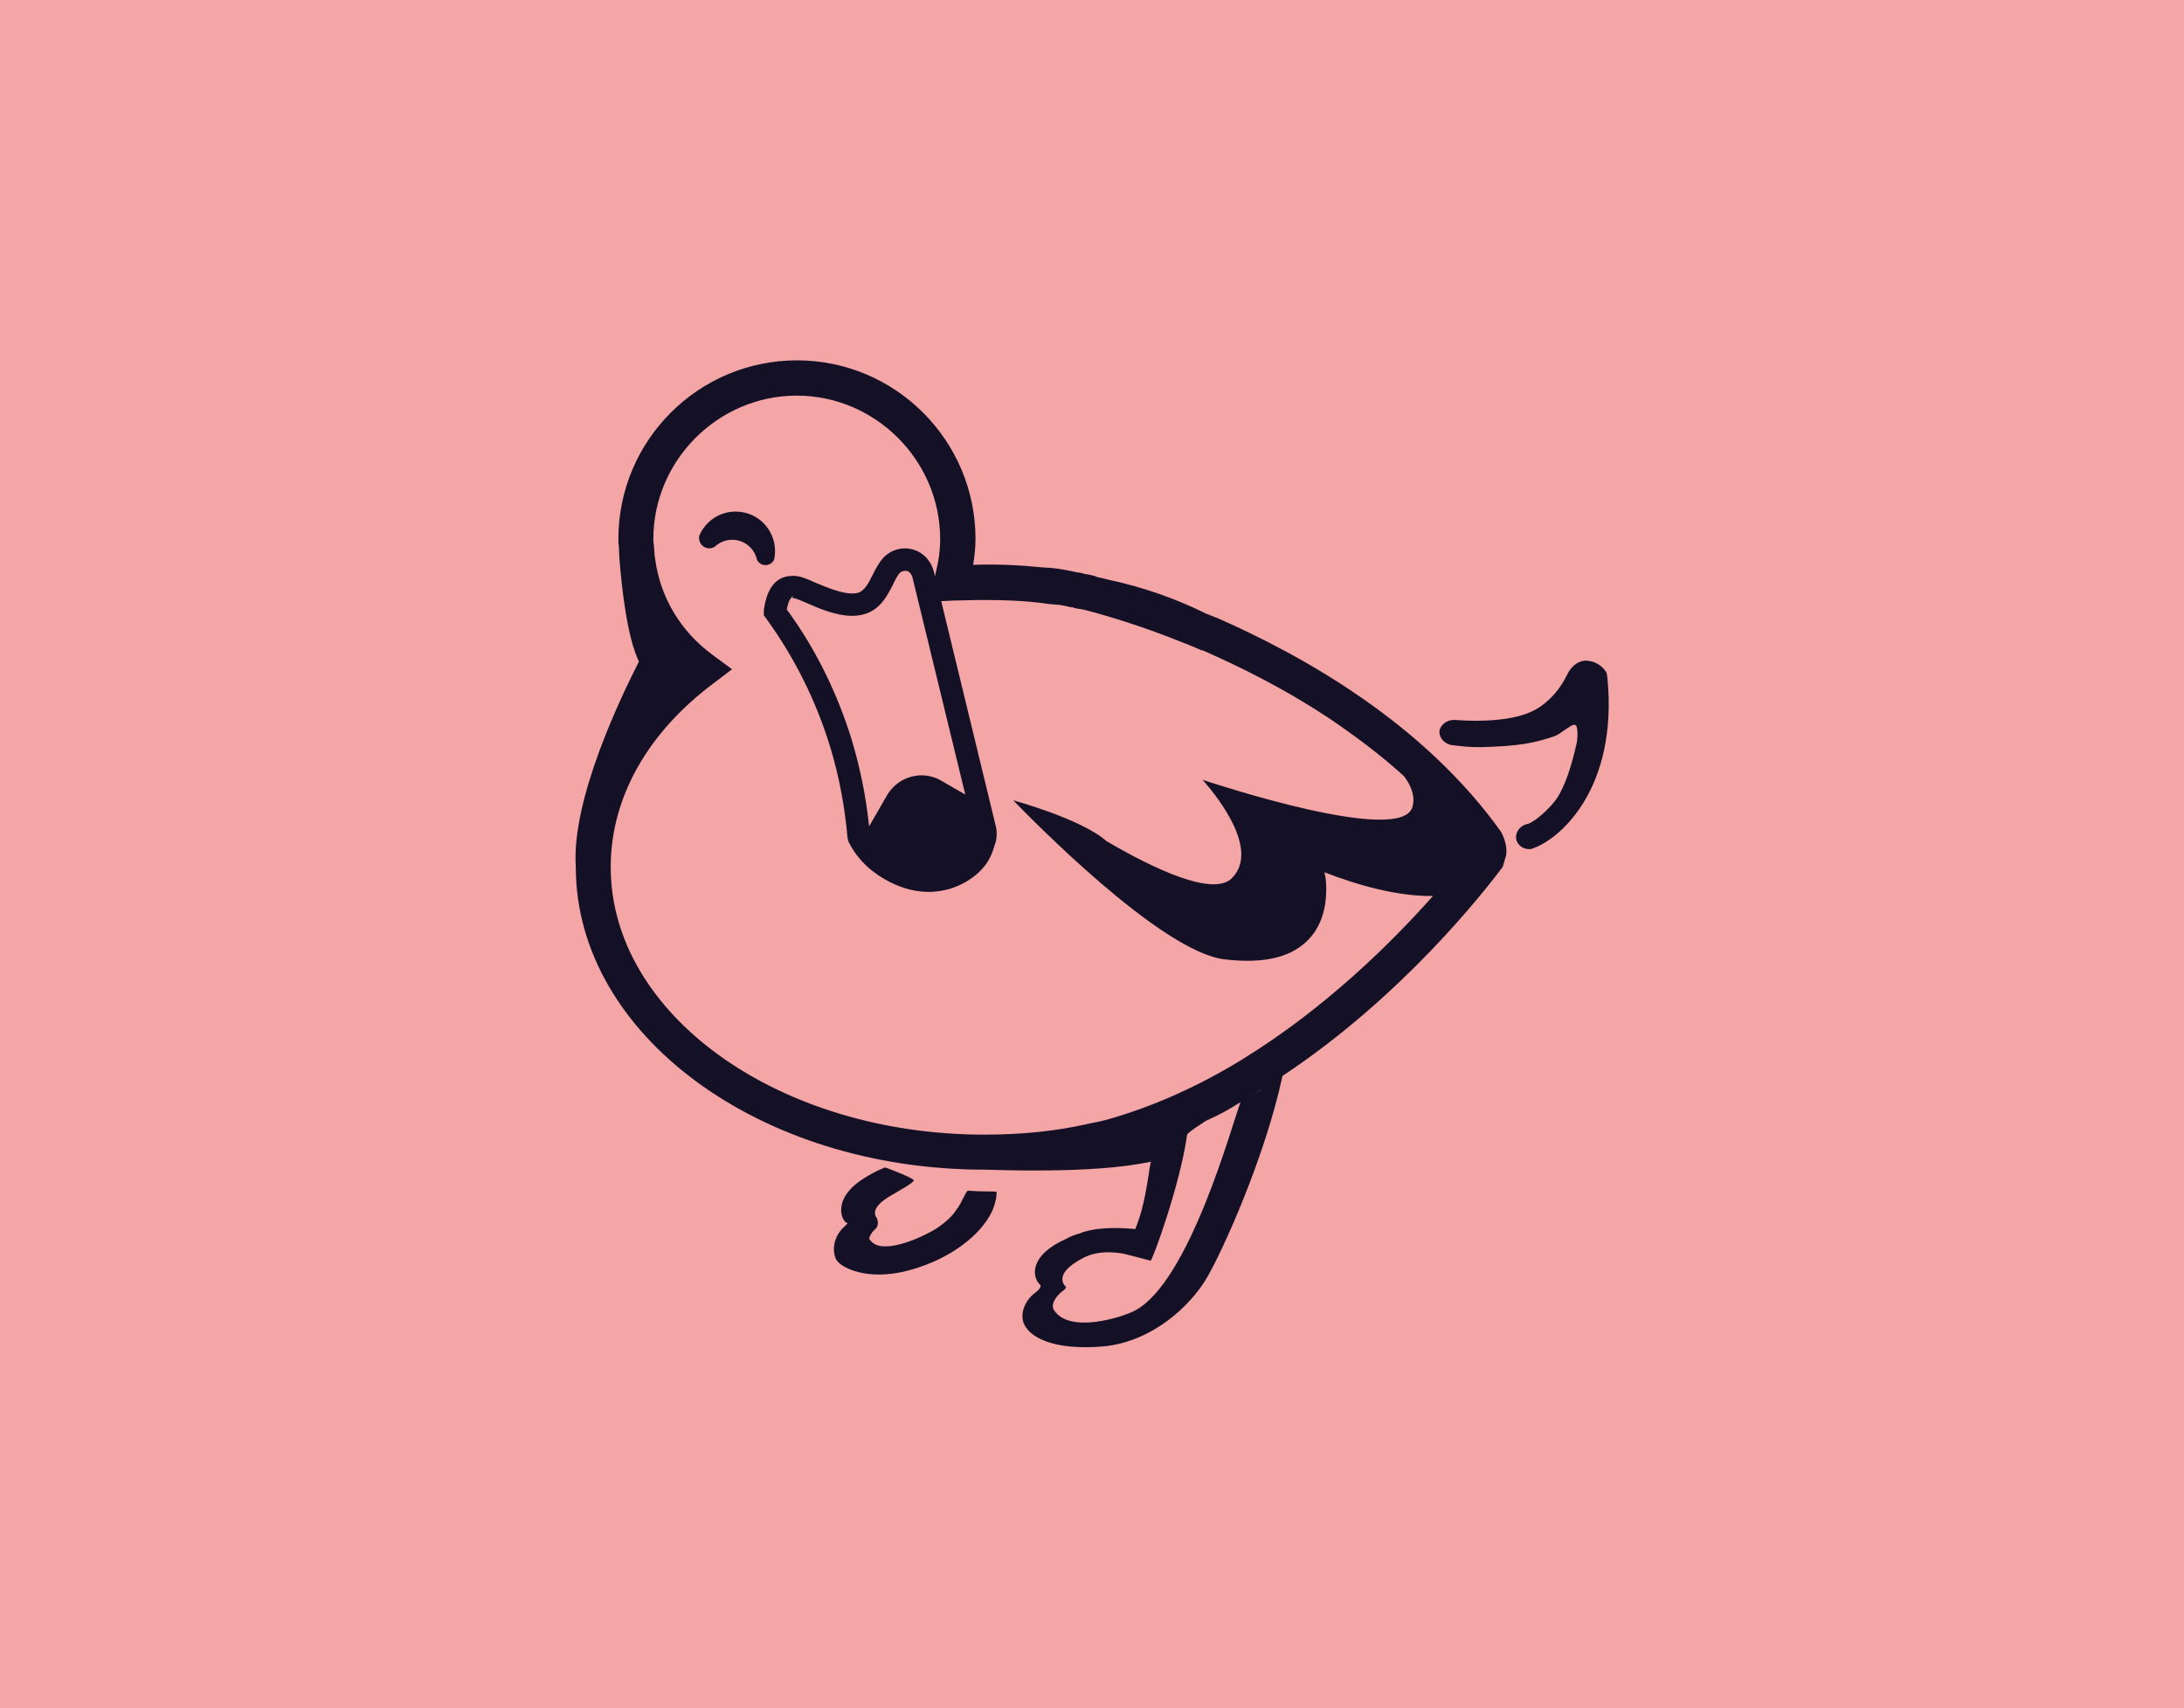
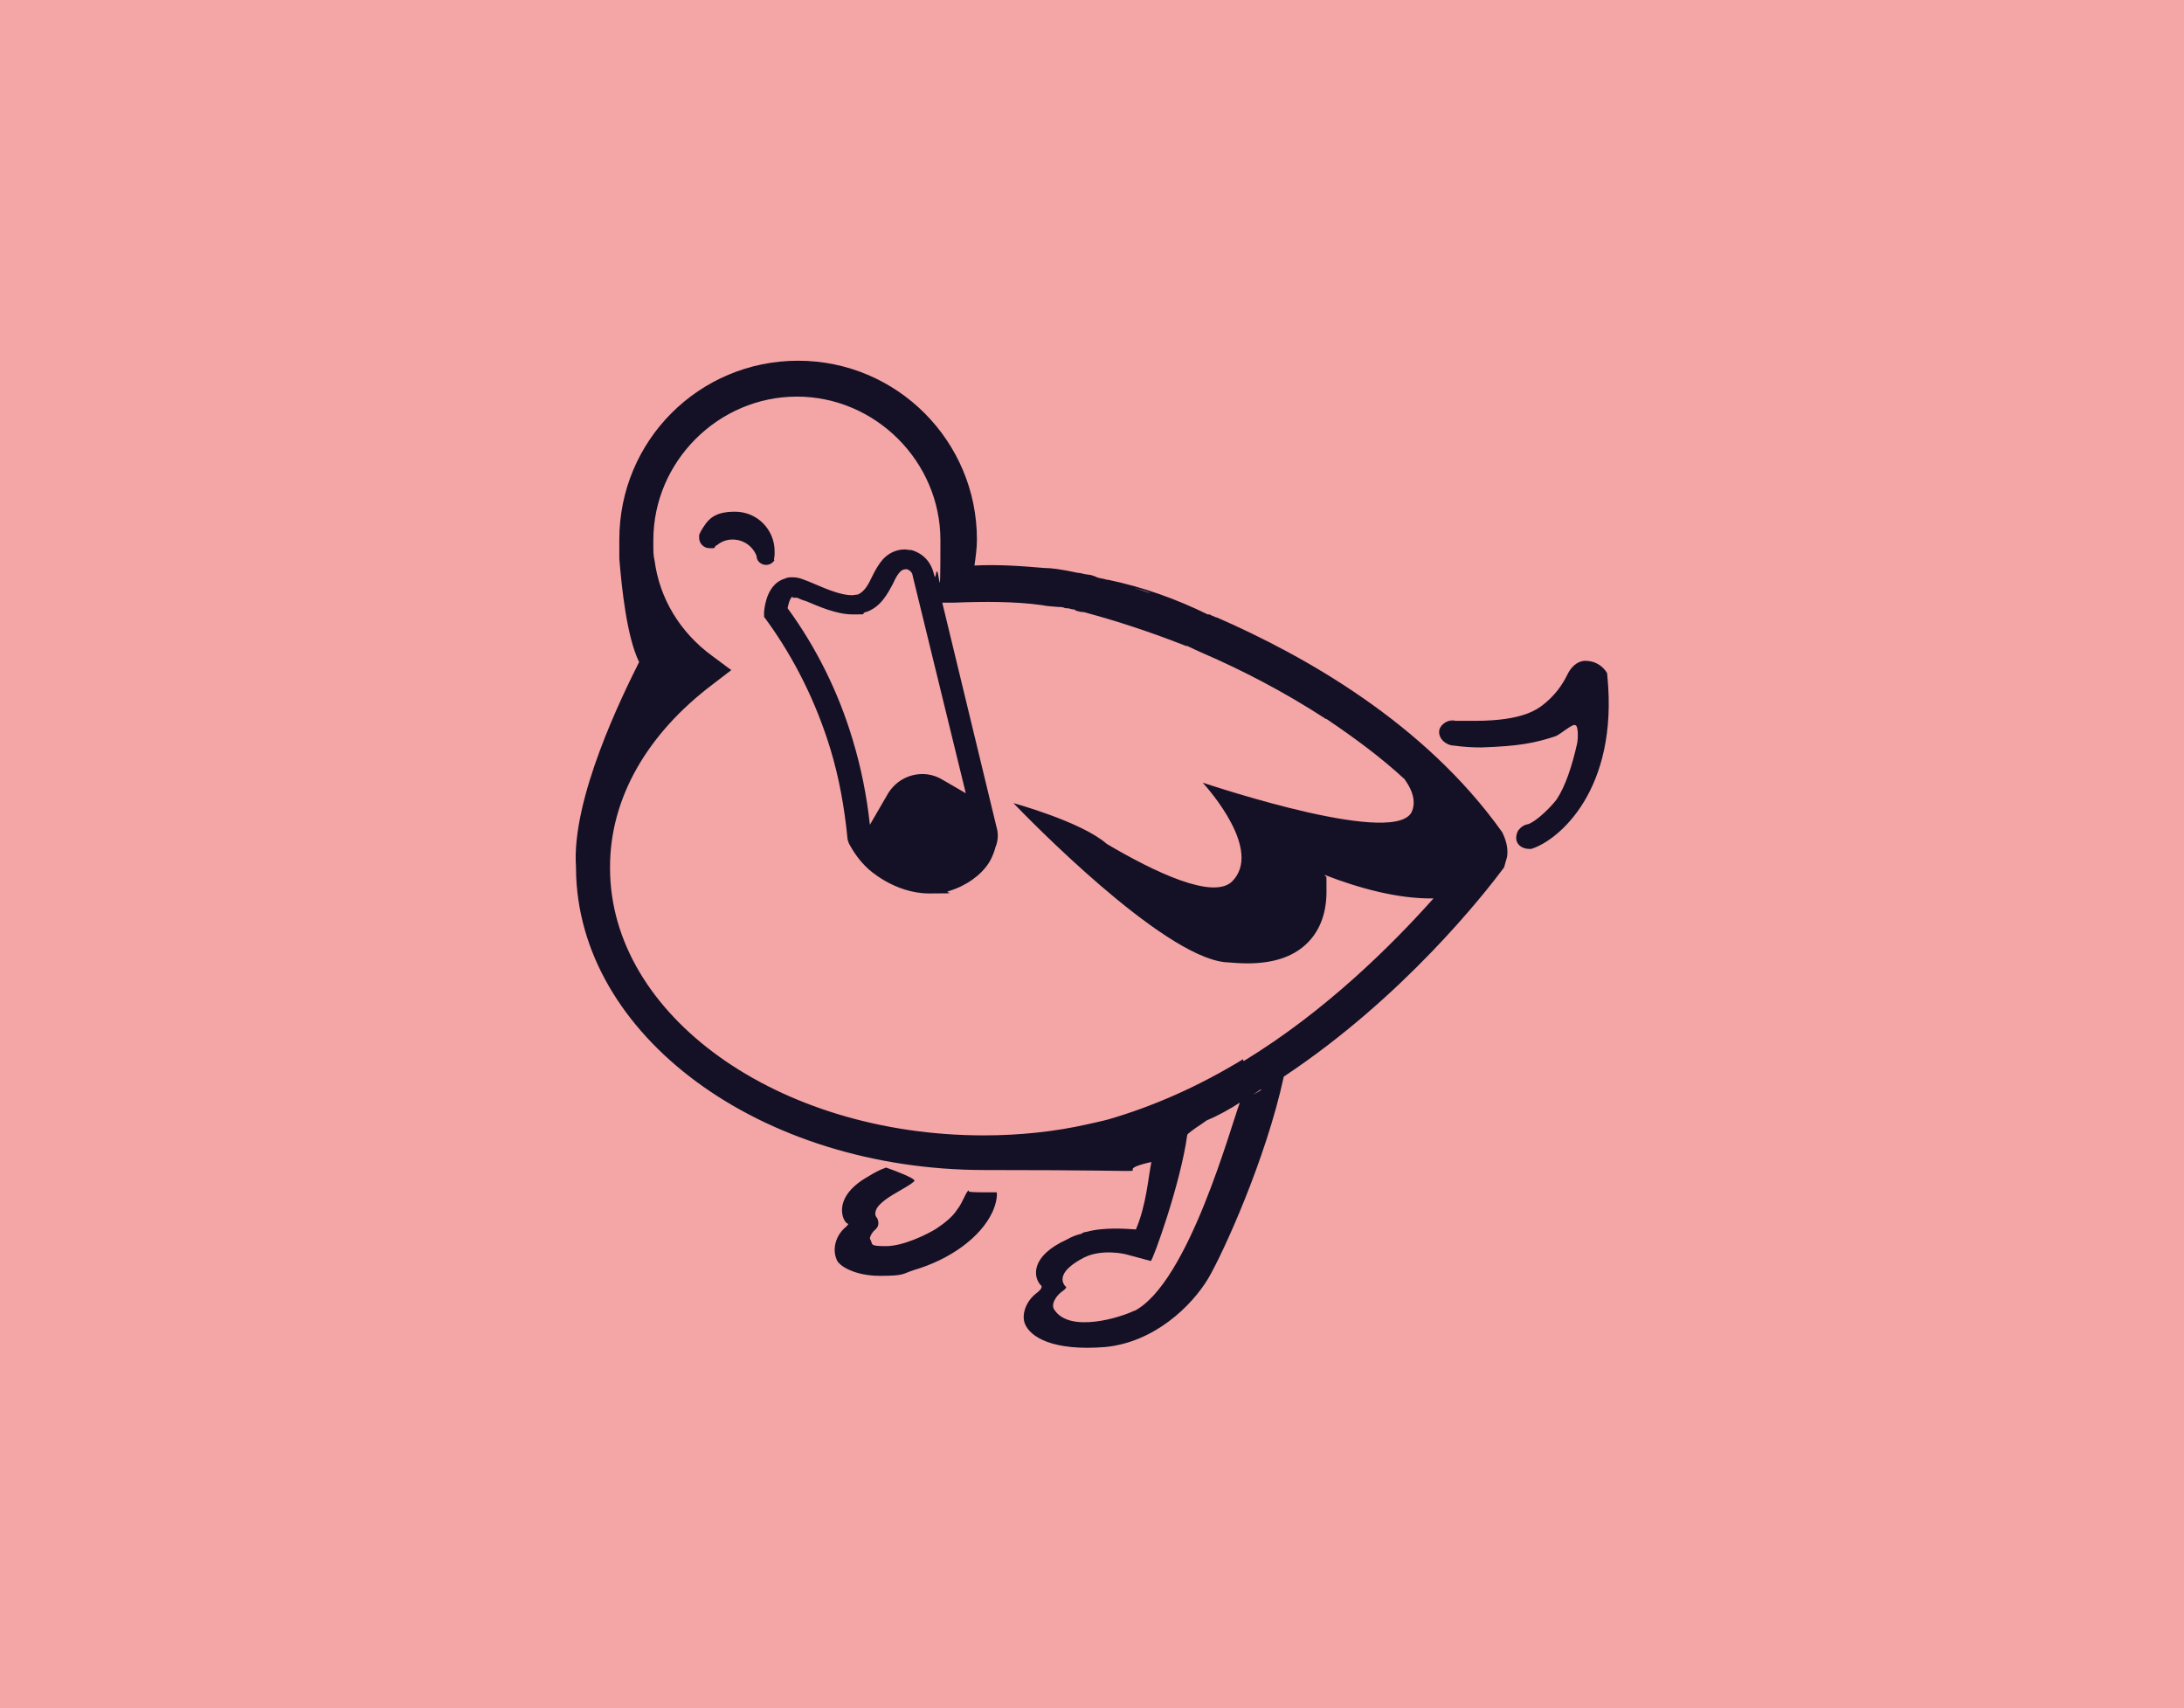
- <svg xmlns="http://www.w3.org/2000/svg" viewBox="0 0 353 276">
+ <svg xmlns="http://www.w3.org/2000/svg" version="1.1" viewBox="0 0 353 276">
  <defs>
    <style>
      .cls-1 {
        fill: #f4a5a5;
      }

      .cls-2 {
        fill: #141127;
      }
    </style>
  </defs>
-   <g id="Capa_3" data-name="Capa 3">
-     <rect class="cls-1" x="-29.79" y="-20.61" width="393.65" height="317.22" />
-   </g>
-   <g id="Capa_2" data-name="Capa 2">
-     <g>
-       <path class="cls-2" d="M125.11,90.48c.07-.3.12-.61.14-.93.02-.16.02-.33.02-.5,0-3.52-2.85-6.37-6.37-6.37-2.42,0-4.54,1.36-5.61,3.35-.09.16-.17.32-.24.49-.04.15-.06.3-.06.45,0,.91.74,1.65,1.65,1.65.34,0,.66-.1.92-.28h0c.08-.08.17-.16.27-.23.69-.55,1.57-.87,2.52-.87,1.78,0,3.3,1.14,3.86,2.74.05.15.1.3.13.46.24.53.77.89,1.39.89s1.12-.35,1.38-.85Z" />
-       <path class="cls-2" d="M156.55,192.44s-.05,0-.07,0c-.38,0-.98,1.96-1.91,3.09-.7,1.09-1.85,2.15-3.4,3.13-1.26.78-5.18,2.78-8.1,2.78-1.12,0-1.96-.31-2.57-1.2.01-.42.38-1.05.81-1.44.24-.2.88-.72.42-1.94-.18-.18-.36-.53-.3-.99.11-.84.96-1.74,2.75-2.75.78-.47,3.56-1.99,3.52-2.34-.04-.36-3.42-1.66-4.65-2.11-1.11.45-2.01.92-2.77,1.38-3.36,1.92-4.2,3.87-4.31,5.17-.12,1.34.5,2.37,1.02,2.46,0,0-.07.18-.52.57-1.49,1.32-2.07,3.43-1.42,5.08.32,1.08,3,2.66,7.01,2.66,1.73,0,3.56-.29,5.45-.85,5.95-1.73,10.88-5.32,12.84-9.36.01-.02.85-1.94.71-3.19-.33-.03-1.44-.03-2.03-.04-.76-.01-1.67-.03-2.48-.11Z" />
-       <path class="cls-2" d="M196.55,99.82c-.38-.15-.76-.3-1.14-.46-.08-.08-.15-.08-.23-.08-.04-.01-.07-.03-.1-.04-5.06-2.52-10.42-4.38-16.06-5.58-.05-.02-.11-.03-.16-.05-.53-.15-1.14-.23-1.6-.38-.15-.08-.3-.15-.46-.15-.38-.15-.84-.23-1.37-.3l-.91-.23h-.15s-.1-.01-.15-.02c-2.79-.64-4.42-.79-5.38-.8-.02-.01-.04,0-.06-.02h-.15c-3.46-.34-7.27-.57-11.34-.42.23-1.45.38-2.82.38-4.19,0-15.91-12.94-28.86-28.86-28.86s-28.86,12.94-28.86,28.86c0,.38,0,.84.08,1.22,0,.53.08,1.22.08,1.9.38,4.76,1.22,12.64,3.16,16.71-2.63,5.18-10.96,22.12-10.2,33.19v.23c.15,26.88,29.69,48.69,66.05,48.69,1.48,0,17.55.76,26.88-1.29-.46,2.36-.84,6.89-2.51,10.89-1.52-.15-5.21-.42-8.03.38-.38.08-.69.23-.84.3-.91.23-1.64.53-2.32.91-5.98,2.66-5.48,6.13-4.26,7.35,0,0,.69.3-.84,1.45-1.41,1.07-2.32,3.05-1.79,4.68.76,2.28,4.61,4.64,13.1,3.88,7.88-.84,13.93-6.59,16.56-11.08,2.44-4.15,9.33-19.22,12.22-32.62,19.3-12.79,32.4-29.54,35.59-33.77.46-1.67.53-1.75.53-1.75.15-.84.15-2.06-.76-3.88-12.49-17.55-31.9-28.47-46.06-34.68ZM183.99,95.21c.68.23,1.36.45,2.04.68,2.08.69,4.43,1.56,6.89,2.52-2.45-.95-4.81-1.82-6.88-2.52l-2.06-.69c-.12-.04-.23-.07-.35-.11.12.04.23.07.35.11ZM183.38,211.85c-2.36,1.18-10.43,3.62-12.94,0-.76-.91.23-2.36,1.22-3.12.99-.69.53-.84.53-.84-.84-.91-.99-2.63,3.08-4.68,2.89-1.45,6.59-.53,6.59-.53l4.11,1.07c.3,0,4.83-12.45,5.9-20.37,0-.15.99-.91,2.44-1.83.08-.08.3-.23.72-.46.69-.46,1.45-.91,2.21-1.37,0,0,.08-.08.23-.15.02,0,.05-.03.08-.04-.02.02-.05.03-.07.04-.15.08-.23.15-.23.15-.76.45-1.51.91-2.2,1.36,1.89-.83,3.71-1.82,5.45-2.95,0,0,0,0,0,0-1.37,3.6-8.26,29.16-17.13,33.72ZM201.79,177.22s.01,0,.02-.01c.26-.14.55-.32.84-.47-.29.16-.58.34-.86.49h0ZM202.53,176.87c.41-.24.83-.46,1.21-.75.06-.04.11-.06.17-.09-.43.34-.91.58-1.37.84ZM200.89,171.16c-7.19,4.42-14.47,7.65-21.66,9.71-1.07.3-2.13.53-3.35.76-5.29,1.22-10.96,1.75-16.79,1.75-33.27,0-60.38-19.41-60.38-43.24v-.23c.08-11.08,5.98-21.51,16.6-29.46l3.01-2.28-3.08-2.28c-5.18-3.77-8.49-9.29-9.33-15.42-.15-.84-.15-1.6-.23-2.44-.08-.3-.08-.61-.08-.91,0-12.71,10.47-23.18,23.18-23.18s23.18,10.47,23.18,23.18c0,1.75-.23,3.5-.68,5.29-.05.26-.1.49-.16.72l-.16-.66c-.46-1.87-1.78-3.25-3.55-3.7-.38-.09-.77-.14-1.15-.14-1.33,0-2.58.55-3.52,1.55-.67.75-1.17,1.69-1.66,2.67-.64,1.29-1.31,2.62-2.38,2.96-.28.07-.6.11-.95.11-1.74,0-3.95-.92-5.98-1.76-.74-.35-1.4-.62-1.98-.81-.52-.19-1.07-.28-1.64-.28-.42,0-.84.05-1.25.16-2.78.75-3.27,4.22-3.44,5.38v.85l.34.45c4.62,6.34,8.12,13.38,10.41,20.9,1.41,4.64,2.34,9.55,2.78,14.65l.17.6c.77,1.54,1.81,2.91,3.08,4.06.04.04,4.25,4.03,9.86,4.03.99,0,2.03-.14,3.19-.43,2.67-.75,5.1-2.46,6.35-4.46.67-1.07,1-2.22,1.1-2.61.39-.95.46-2.06.21-3.13l-8.82-36.36.41-.02,1.52-.08c4.87-.15,9.94-.15,14.16.38.91.15,1.75.23,2.67.3.3,0,.69.08,1.07.15.1.02.18.03.27.05.32.08.66.18,1.08.24v-.06h.02c.15.08.34.15.34.15l.76.15c.3,0,.53.08,1.07.19,3.73.99,9.33,2.66,15.91,5.33.08.03.16.06.24.09.84.35,1.74.69,2.64,1.11v-.07s.01,0,.02,0c5.98,2.63,12.94,6.05,19.83,10.58,0,0,.08,0,.15.08,4.3,2.89,8.72,6.13,12.71,9.78,0,.08.08.15.15.23,1.07,1.56,1.6,3.16,1.14,4.68-1.75,6.28-31.98-3.77-33.92-4.38.88.99,9.82,10.96,4.68,15.95-3.05,2.89-12.41-1.48-20.21-6.05-4.11-3.62-15.07-6.59-15.07-6.59,2.44,2.51,23.79,24.48,34.15,25.7,1.29.15,2.59.23,3.73.23,4.07,0,7.19-.99,9.36-2.97,2.21-1.98,3.35-4.91,3.35-8.64,0-.99-.08-1.9-.3-2.7,5.37,2.09,11.8,3.92,17.55,3.84-6.66,7.5-17.4,18.16-30.72,26.34ZM128.1,96.34v.32c.16,0,.35.03.55.1.33.1.71.26,1.12.44l.55.23c1.9.84,4.76,2.1,7.41,2.1.7,0,1.35-.09,1.95-.26,2.62-.74,3.79-3.09,4.66-4.81.32-.69.71-1.44,1.07-1.84.22-.22.48-.36.93-.36.06,0,.12,0,.19,0,.6.15.85.71.94,1.01l8.55,35.15-3.83-2.22c-.98-.58-2.09-.89-3.23-.89-2.3,0-4.44,1.24-5.59,3.23l-2.9,5.02c-.46-4.55-1.38-9.2-2.76-13.84-2.34-7.66-5.9-14.9-10.54-21.22.28-1.55.68-1.81.7-1.83l.21-.35s.03,0,.04,0Z" />
-       <path class="cls-2" d="M259.77,109.39c0-.1-.07-.62-.12-.7-.33-.53-.75-.97-1.26-1.29-.79-.51-1.57-.63-2.19-.63-.7.05-2.01.42-2.93,2.33-.86,1.75-1.99,3.21-3.35,4.36-1.27,1.06-3.64,3.03-11.46,3.03-.91,0-1.89-.03-3.46-.14-1.19,0-2.26.86-2.34,1.87-.04.49.16,1.01.55,1.43.47.51,1.17.81,1.82.81h0c1.4.18,2.88.33,4.4.29,6.1-.16,8.62-.65,11.96-1.82.75-.27,2.81-2.07,3.17-1.76.52.03.47,2.09.26,3.02-.82,3.6-1.85,6.92-3.28,8.98-.87,1.24-3.16,3.47-4.55,3.98-.66.1-1.25.48-1.61,1.03-.32.5-.43,1.1-.27,1.62.25.85,1.11,1.44,2.08,1.44l.28-.03c4.48-1.34,14.15-9.61,12.32-27.83Z" />
+   <g>
+     <g id="Capa_1">
+       <g id="Capa_3">
+         <rect class="cls-1" x="-29.8" y="-20.6" width="393.6" height="317.2" />
+       </g>
+       <g id="Capa_2">
+         <g>
+           <path class="cls-2" d="M125.1,90.5c0-.3.1-.6.1-.9,0-.2,0-.3,0-.5,0-3.5-2.8-6.4-6.4-6.4s-4.5,1.4-5.6,3.3c0,.2-.2.3-.2.5,0,.2,0,.3,0,.4,0,.9.7,1.7,1.7,1.7s.7,0,.9-.3h0c0,0,.2-.2.3-.2.7-.6,1.6-.9,2.5-.9,1.8,0,3.3,1.1,3.9,2.7,0,.2,0,.3.1.5.2.5.8.9,1.4.9s1.1-.3,1.4-.8h0Z" />
+           <path class="cls-2" d="M156.6,192.4h0c-.4,0-1,2-1.9,3.1-.7,1.1-1.9,2.1-3.4,3.1-1.3.8-5.2,2.8-8.1,2.8s-2-.3-2.6-1.2c0-.4.4-1.1.8-1.4.2-.2.9-.7.4-1.9-.2-.2-.4-.5-.3-1,.1-.8,1-1.7,2.8-2.8.8-.5,3.6-2,3.5-2.3,0-.4-3.4-1.7-4.6-2.1-1.1.4-2,.9-2.8,1.4-3.4,1.9-4.2,3.9-4.3,5.2-.1,1.3.5,2.4,1,2.5,0,0,0,.2-.5.6-1.5,1.3-2.1,3.4-1.4,5.1.3,1.1,3,2.7,7,2.7s3.6-.3,5.4-.9c5.9-1.7,10.9-5.3,12.8-9.4,0,0,.9-1.9.7-3.2-.3,0-1.4,0-2,0-.8,0-1.7,0-2.5-.1h0Z" />
+           <path class="cls-2" d="M196.6,99.8c-.4-.2-.8-.3-1.1-.5,0,0-.1,0-.2,0,0,0,0,0-.1,0-5.1-2.5-10.4-4.4-16.1-5.6,0,0-.1,0-.2,0-.5-.2-1.1-.2-1.6-.4-.1,0-.3-.2-.5-.2-.4-.2-.8-.2-1.4-.3l-.9-.2h-.1s-.1,0-.1,0c-2.8-.6-4.4-.8-5.4-.8,0,0,0,0,0,0h-.1c-3.5-.3-7.3-.6-11.3-.4.2-1.4.4-2.8.4-4.2,0-15.9-12.9-28.9-28.9-28.9s-28.9,12.9-28.9,28.9,0,.8,0,1.2c0,.5,0,1.2,0,1.9.4,4.8,1.2,12.6,3.2,16.7-2.6,5.2-11,22.1-10.2,33.2v.2c.2,26.9,29.7,48.7,66.1,48.7s17.6.8,26.9-1.3c-.5,2.4-.8,6.9-2.5,10.9-1.5-.1-5.2-.4-8,.4-.4,0-.7.2-.8.3-.9.2-1.6.5-2.3.9-6,2.7-5.5,6.1-4.3,7.4,0,0,.7.3-.8,1.4-1.4,1.1-2.3,3.1-1.8,4.7.8,2.3,4.6,4.6,13.1,3.9,7.9-.8,13.9-6.6,16.6-11.1,2.4-4.1,9.3-19.2,12.2-32.6,19.3-12.8,32.4-29.5,35.6-33.8.5-1.7.5-1.8.5-1.8.1-.8.1-2.1-.8-3.9-12.5-17.6-31.9-28.5-46.1-34.7h0ZM184,95.2c.7.2,1.4.4,2,.7,2.1.7,4.4,1.6,6.9,2.5-2.4-.9-4.8-1.8-6.9-2.5l-2.1-.7c-.1,0-.2,0-.4-.1.1,0,.2,0,.4.1h0ZM183.4,211.8c-2.4,1.2-10.4,3.6-12.9,0-.8-.9.2-2.4,1.2-3.1,1-.7.5-.8.5-.8-.8-.9-1-2.6,3.1-4.7,2.9-1.4,6.6-.5,6.6-.5l4.1,1.1c.3,0,4.8-12.4,5.9-20.4,0-.1,1-.9,2.4-1.8,0,0,.3-.2.7-.5.7-.5,1.4-.9,2.2-1.4,0,0,0,0,.2-.1,0,0,0,0,0,0,0,0,0,0,0,0-.1,0-.2.1-.2.1-.8.4-1.5.9-2.2,1.4,1.9-.8,3.7-1.8,5.4-2.9h0c-1.4,3.6-8.3,29.2-17.1,33.7h0ZM201.8,177.2s0,0,0,0c.3-.1.6-.3.8-.5-.3.2-.6.3-.9.5h0ZM202.5,176.9c.4-.2.8-.5,1.2-.8,0,0,.1,0,.2,0-.4.3-.9.6-1.4.8h0ZM200.9,171.2c-7.2,4.4-14.5,7.6-21.7,9.7-1.1.3-2.1.5-3.4.8-5.3,1.2-11,1.8-16.8,1.8-33.3,0-60.4-19.4-60.4-43.2v-.2c0-11.1,6-21.5,16.6-29.5l3-2.3-3.1-2.3c-5.2-3.8-8.5-9.3-9.3-15.4-.2-.8-.2-1.6-.2-2.4,0-.3,0-.6,0-.9,0-12.7,10.5-23.2,23.2-23.2s23.2,10.5,23.2,23.2-.2,3.5-.7,5.3c0,.3-.1.5-.2.7l-.2-.7c-.5-1.9-1.8-3.2-3.6-3.7-.4,0-.8-.1-1.1-.1-1.3,0-2.6.6-3.5,1.6-.7.8-1.2,1.7-1.7,2.7-.6,1.3-1.3,2.6-2.4,3-.3,0-.6.1-.9.1-1.7,0-3.9-.9-6-1.8-.7-.3-1.4-.6-2-.8-.5-.2-1.1-.3-1.6-.3s-.8,0-1.2.2c-2.8.8-3.3,4.2-3.4,5.4v.8l.3.4c4.6,6.3,8.1,13.4,10.4,20.9,1.4,4.6,2.3,9.5,2.8,14.7l.2.6c.8,1.5,1.8,2.9,3.1,4.1,0,0,4.2,4,9.9,4s2-.1,3.2-.4c2.7-.8,5.1-2.5,6.4-4.5.7-1.1,1-2.2,1.1-2.6.4-.9.5-2.1.2-3.1l-8.8-36.4h.4s1.5,0,1.5,0c4.9-.2,9.9-.2,14.2.4.9.2,1.8.2,2.7.3.3,0,.7,0,1.1.2.1,0,.2,0,.3,0,.3,0,.7.2,1.1.2h0c0,0,0,0,0,0,.1,0,.3.2.3.2l.8.2c.3,0,.5,0,1.1.2,3.7,1,9.3,2.7,15.9,5.3h.2c.8.4,1.7.8,2.6,1.2h0c0,0,0,0,0,0,6,2.6,12.9,6.1,19.8,10.6,0,0,0,0,.1,0,4.3,2.9,8.7,6.1,12.7,9.8,0,0,0,.2.1.2,1.1,1.6,1.6,3.2,1.1,4.7-1.8,6.3-32-3.8-33.9-4.4.9,1,9.8,11,4.7,16-3.1,2.9-12.4-1.5-20.2-6.1-4.1-3.6-15.1-6.6-15.1-6.6,2.4,2.5,23.8,24.5,34.1,25.7,1.3.1,2.6.2,3.7.2,4.1,0,7.2-1,9.4-3,2.2-2,3.4-4.9,3.4-8.6s0-1.9-.3-2.7c5.4,2.1,11.8,3.9,17.6,3.8-6.7,7.5-17.4,18.2-30.7,26.3h0ZM128.1,96.3v.3c.2,0,.4,0,.6,0,.3,0,.7.3,1.1.4l.6.2c1.9.8,4.8,2.1,7.4,2.1s1.4,0,1.9-.3c2.6-.7,3.8-3.1,4.7-4.8.3-.7.7-1.4,1.1-1.8.2-.2.5-.4.9-.4h.2c.6.2.9.7.9,1l8.6,35.2-3.8-2.2c-1-.6-2.1-.9-3.2-.9-2.3,0-4.4,1.2-5.6,3.2l-2.9,5c-.5-4.6-1.4-9.2-2.8-13.8-2.3-7.7-5.9-14.9-10.5-21.2.3-1.6.7-1.8.7-1.8l.2-.3h0,0Z" />
+           <path class="cls-2" d="M259.8,109.4c0,0,0-.6-.1-.7-.3-.5-.8-1-1.3-1.3-.8-.5-1.6-.6-2.2-.6-.7,0-2,.4-2.9,2.3-.9,1.8-2,3.2-3.4,4.4-1.3,1.1-3.6,3-11.5,3s-1.9,0-3.5-.1c-1.2,0-2.3.9-2.3,1.9,0,.5.2,1,.6,1.4.5.5,1.2.8,1.8.8h0c1.4.2,2.9.3,4.4.3,6.1-.2,8.6-.7,12-1.8.8-.3,2.8-2.1,3.2-1.8.5,0,.5,2.1.3,3-.8,3.6-1.9,6.9-3.3,9-.9,1.2-3.2,3.5-4.6,4-.7.1-1.2.5-1.6,1-.3.5-.4,1.1-.3,1.6.2.9,1.1,1.4,2.1,1.4h.3c4.5-1.4,14.1-9.6,12.3-27.9h0Z" />
+         </g>
+       </g>
    </g>
  </g>
</svg>
